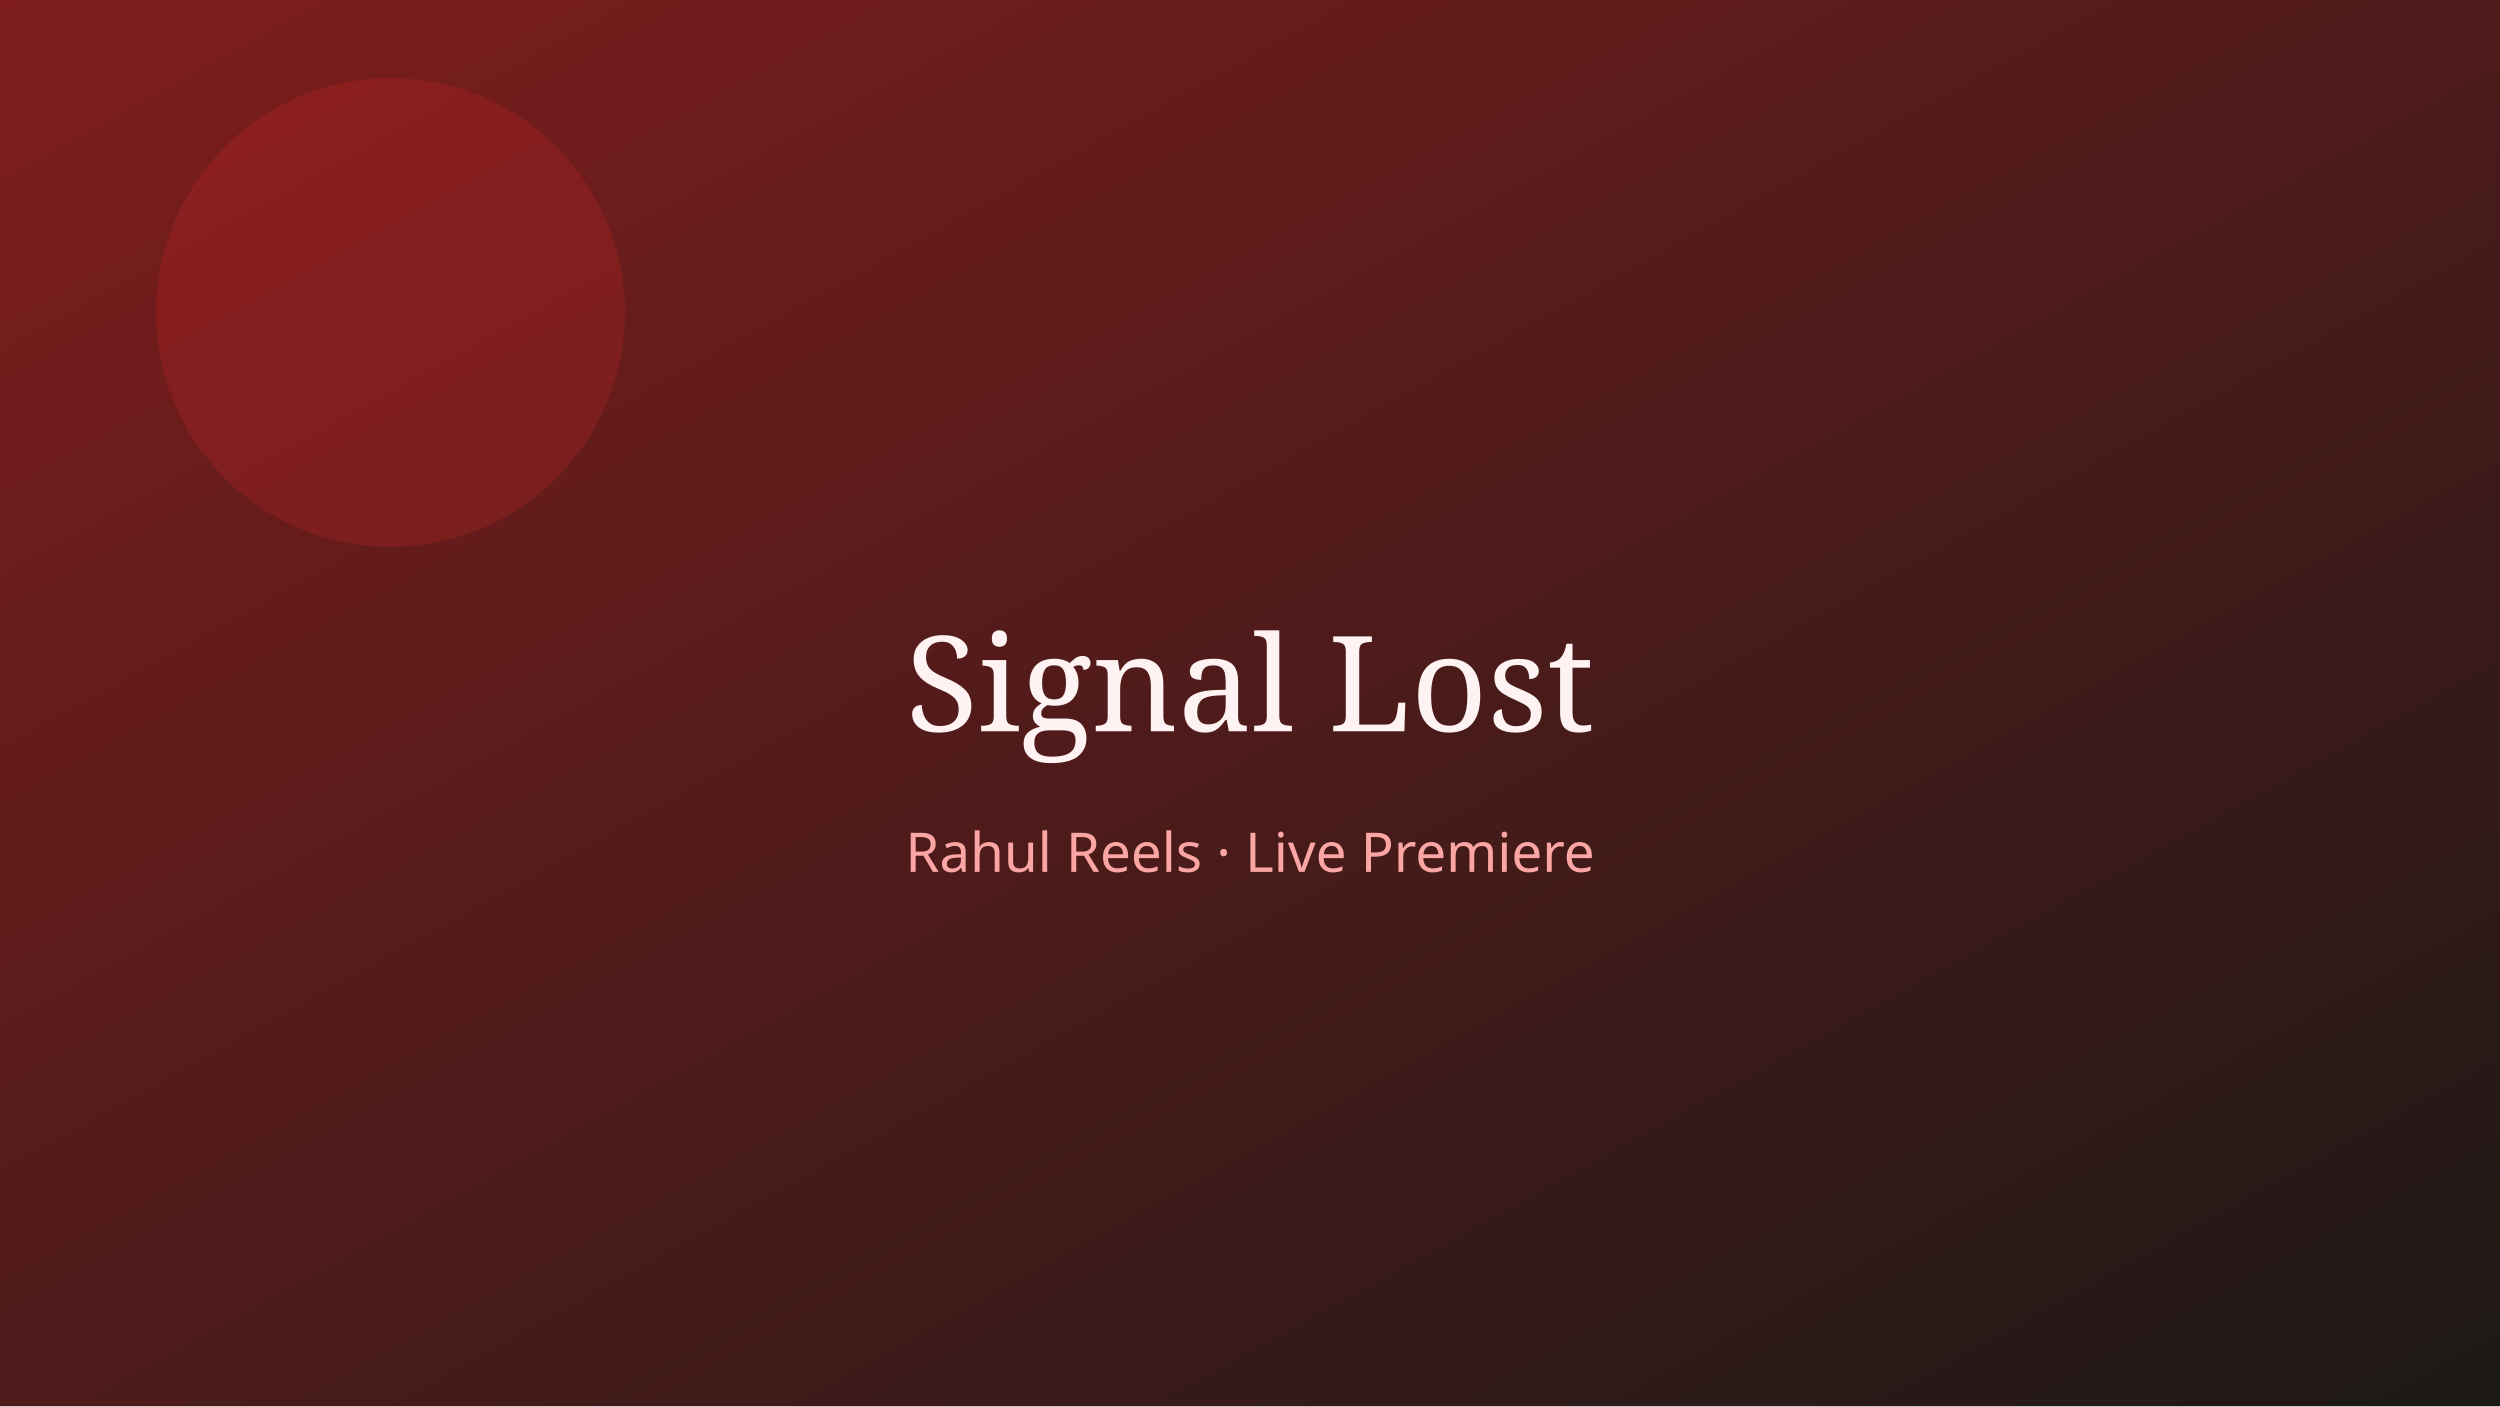
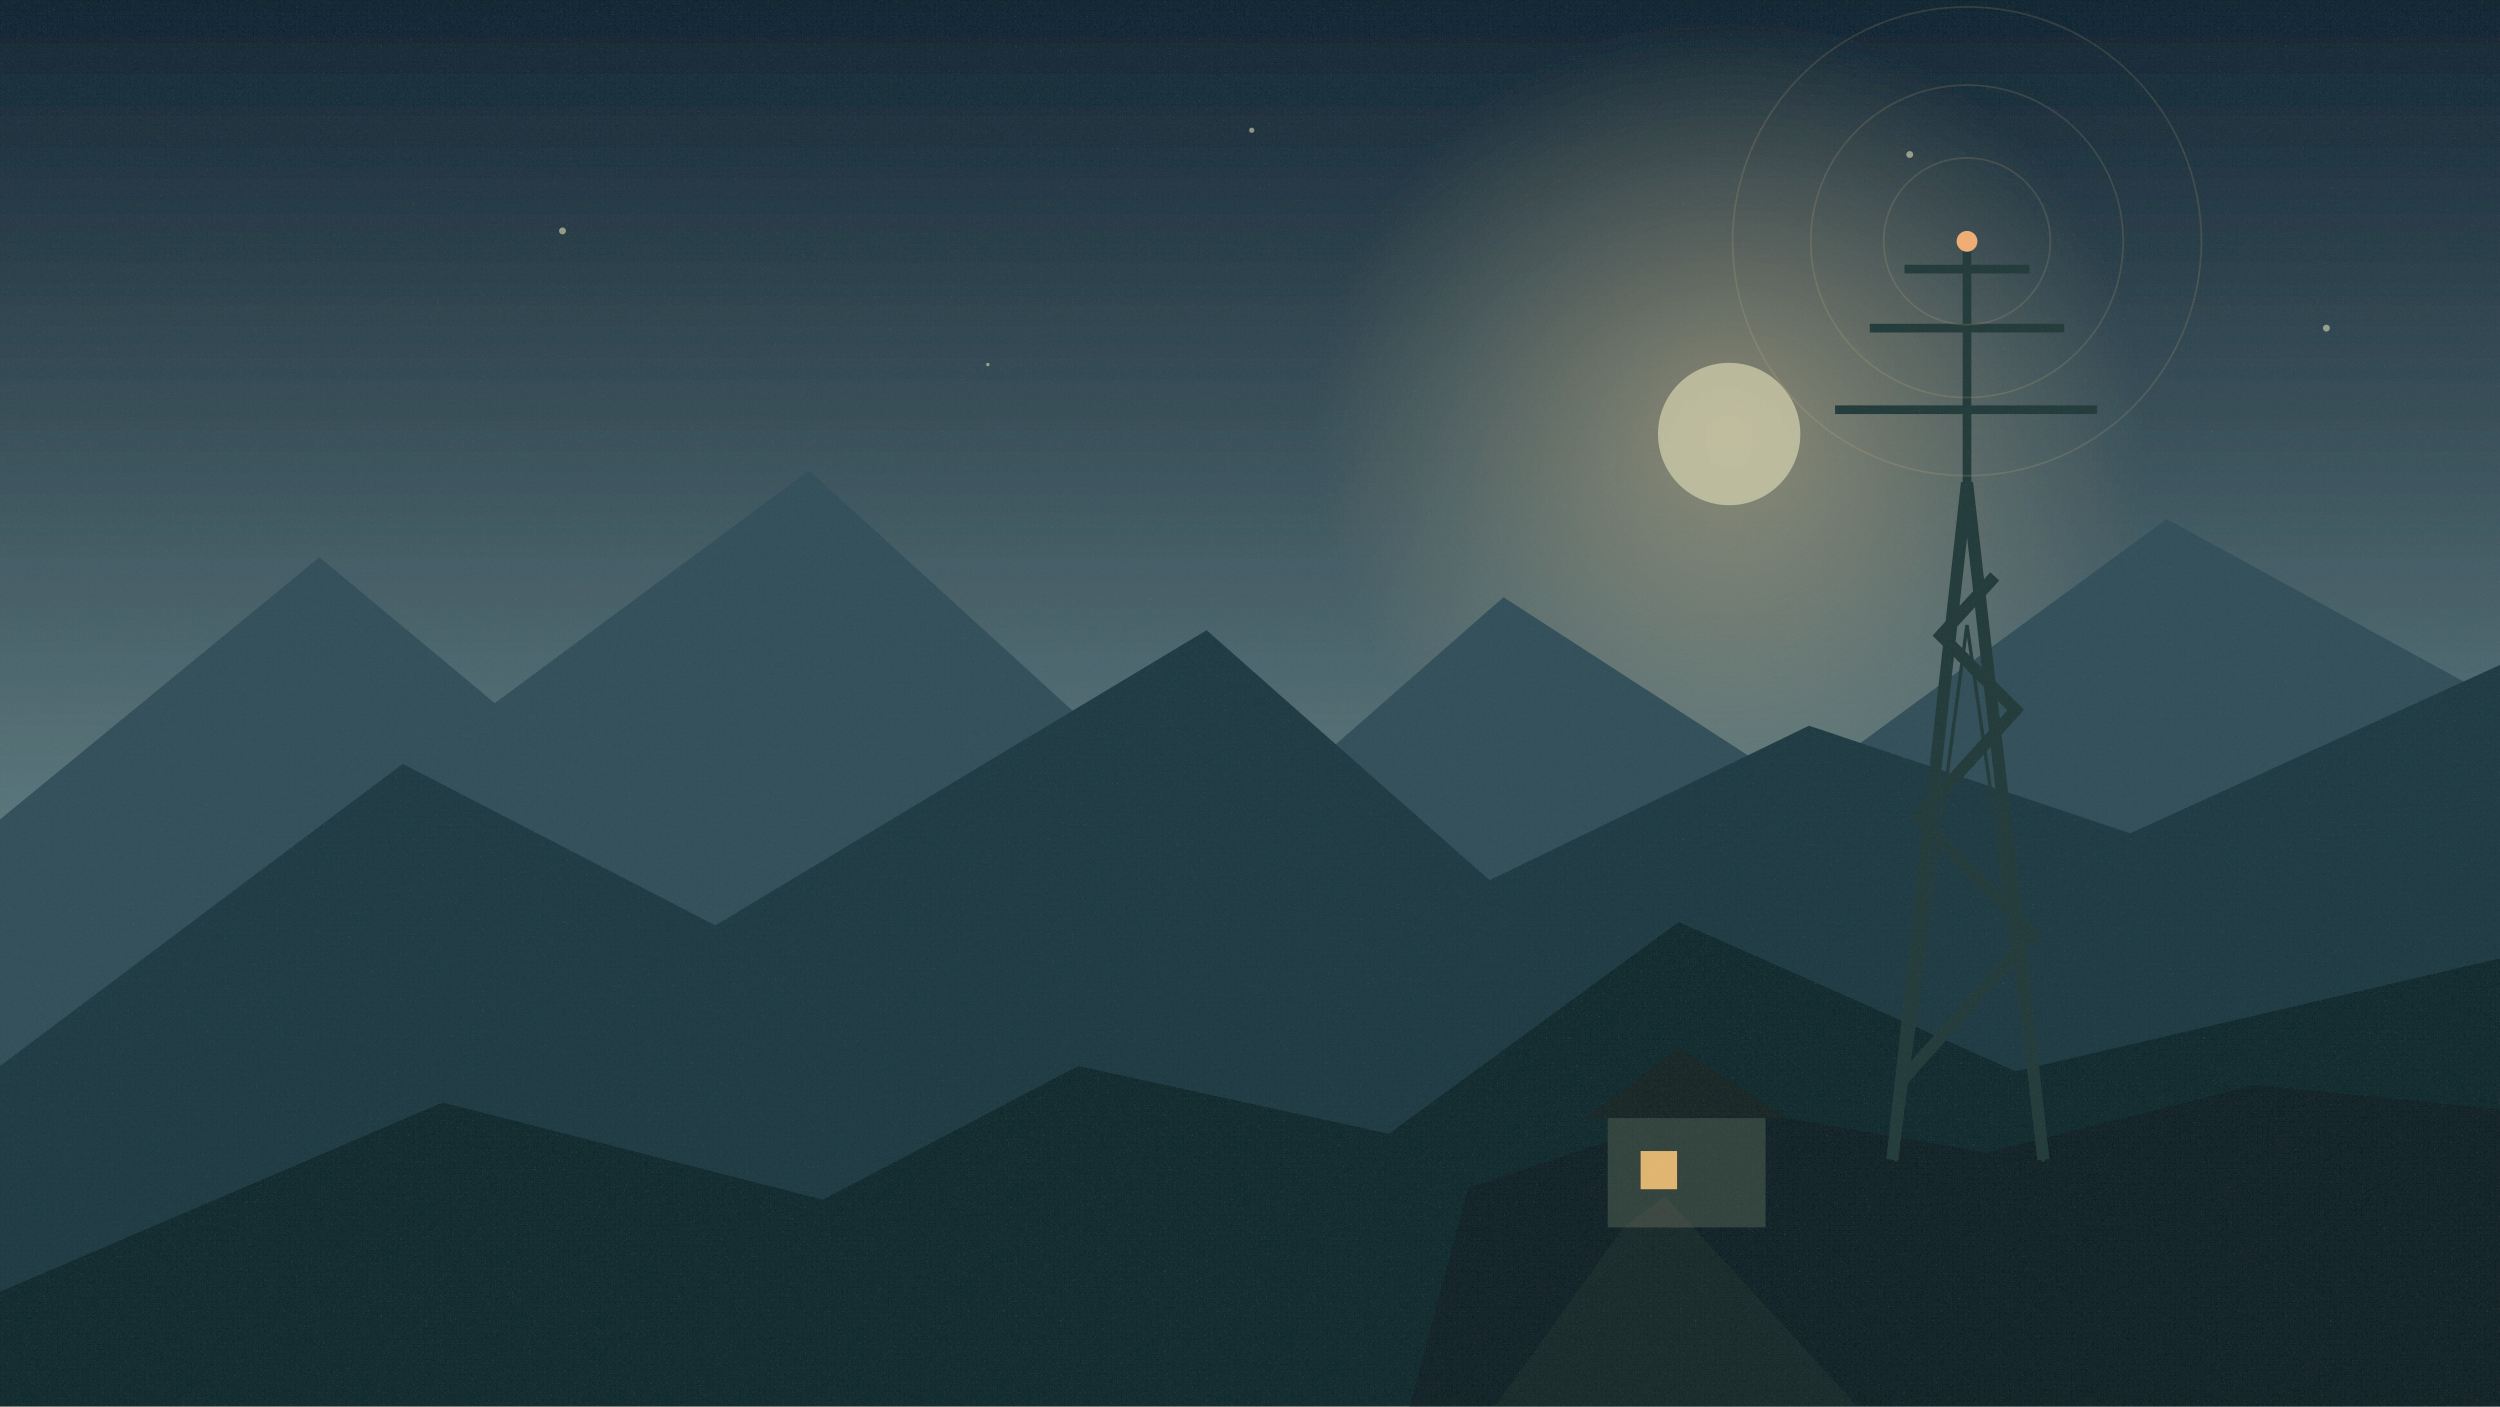
- <svg xmlns="http://www.w3.org/2000/svg" width="640" height="360" viewBox="0 0 640 360">
+ <svg xmlns="http://www.w3.org/2000/svg" width="1440" height="810" viewBox="0 0 1440 810">
  <defs>
-     <linearGradient id="g3" x1="0" y1="0" x2="1" y2="1">
-       <stop offset="0%" stop-color="#7f1d1d" />
-       <stop offset="100%" stop-color="#1c1917" />
+     <linearGradient id="sky" x2="0" y2="1">
+       <stop stop-color="#172936" />
+       <stop offset=".7" stop-color="#69868a" />
+       <stop offset="1" stop-color="#c3a77c" />
    </linearGradient>
+     <radialGradient id="glow">
+       <stop stop-color="#dfc48f" stop-opacity=".5" />
+       <stop offset="1" stop-color="#c6ba94" stop-opacity="0" />
+     </radialGradient>
+     <filter id="grain">
+       <feTurbulence baseFrequency=".7" numOctaves="3" stitchTiles="stitch" />
+       <feColorMatrix type="saturate" values="0" />
+       <feComponentTransfer>
+         <feFuncA type="linear" slope=".055" />
+       </feComponentTransfer>
+       <feBlend in="SourceGraphic" mode="soft-light" />
+     </filter>
  </defs>
-   <rect width="640" height="360" fill="url(#g3)" />
-   <circle cx="100" cy="80" r="60" fill="#dc2626" opacity="0.2" />
-   <text x="50%" y="52%" text-anchor="middle" font-family="Georgia, serif" font-size="34" fill="#fef2f2">Signal Lost</text>
-   <text x="50%" y="62%" text-anchor="middle" font-family="sans-serif" font-size="14" fill="#fca5a5">Rahul Reels · Live Premiere</text>
+   <g filter="url(#grain)">
+     <path fill="url(#sky)" d="M0 0h1440v810H0z" />
+     <circle cx="996" cy="250" r="240" fill="url(#glow)" />
+     <circle cx="996" cy="250" r="41" fill="#d6d3b0" opacity=".7" />
+     <g fill="#ddd9b5" opacity=".6">
+       <circle cx="324" cy="133" r="2" />
+       <circle cx="721" cy="75" r="1.5" />
+       <circle cx="1100" cy="89" r="2" />
+       <circle cx="569" cy="210" r="1" />
+       <circle cx="1340" cy="189" r="2" />
+     </g>
+     <path d="m0 472 184-151 101 84 181-134 237 216 163-143 170 110 212-155 192 105v406H0Z" fill="#35515b" />
+     <path d="m0 614 232-174 180 93 283-170 163 144 184-89 185 62 213-97v427H0Z" fill="#243e45" />
+     <path d="m0 744 255-109 219 56 147-77 179 39 167-122 194 86 279-65v258H0Z" fill="#152e33" />
+     <path d="m846 684 142-47 156 27 155-39 141 14v171H812Z" fill="#122529" />
+     <g stroke="#273e3d" fill="none">
+       <path d="m1090 668 43-390 44 390m-83-44 77-86-66-67 56-62-43-43 31-34" stroke-width="7" />
+       <path d="M1133 278V139M1077 189h112M1057 236h151M1097 155h72" stroke-width="5" />
+       <path d="m1092 669 41-309 44 309" stroke-width="2" />
+     </g>
+     <circle cx="1133" cy="139" r="6" fill="#f0ae76" />
+     <g stroke="#e5be85" fill="none" opacity=".15">
+       <circle cx="1133" cy="139" r="48" />
+       <circle cx="1133" cy="139" r="90" />
+       <circle cx="1133" cy="139" r="135" />
+     </g>
+     <path d="M926 642h91v65h-91Z" fill="#344440" />
+     <path d="m913 644 54-40 63 40Z" fill="#1a2b2b" />
+     <path d="M945 663h21v22h-21Z" fill="#e1b572" />
+     <path d="m935 707 24-18 111 121h-209Z" fill="#b59f65" opacity=".07" />
+   </g>
</svg>
